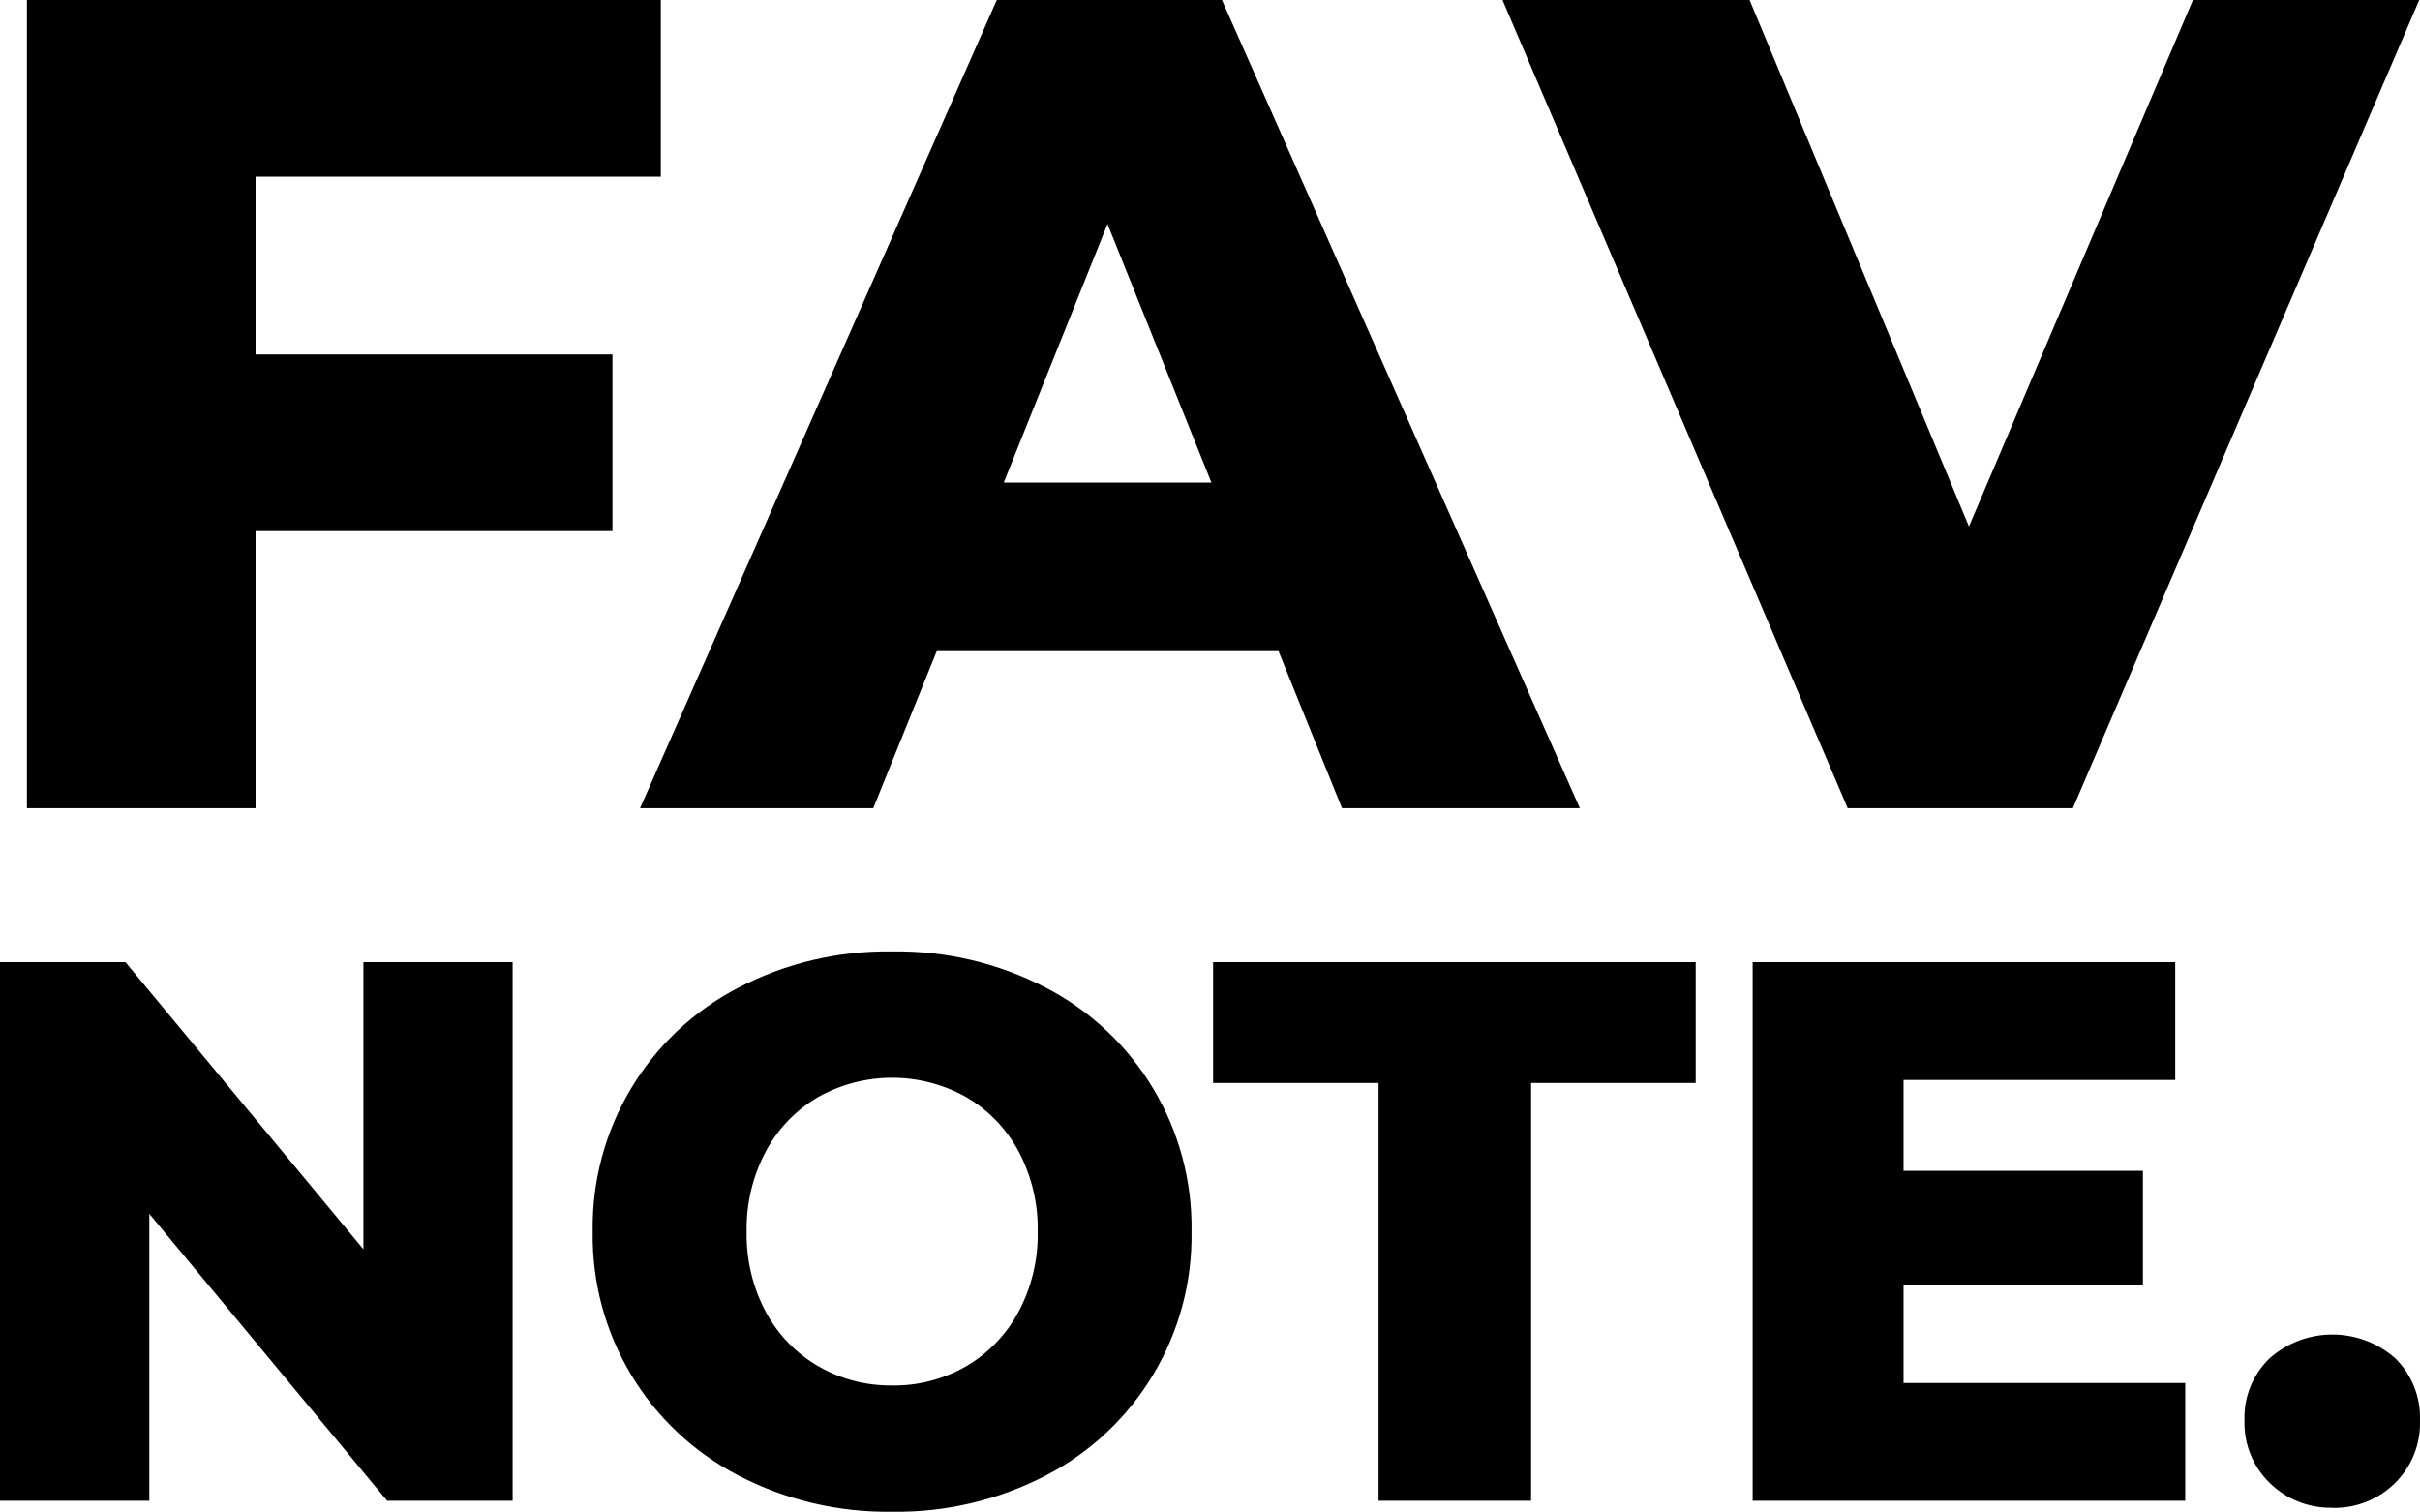
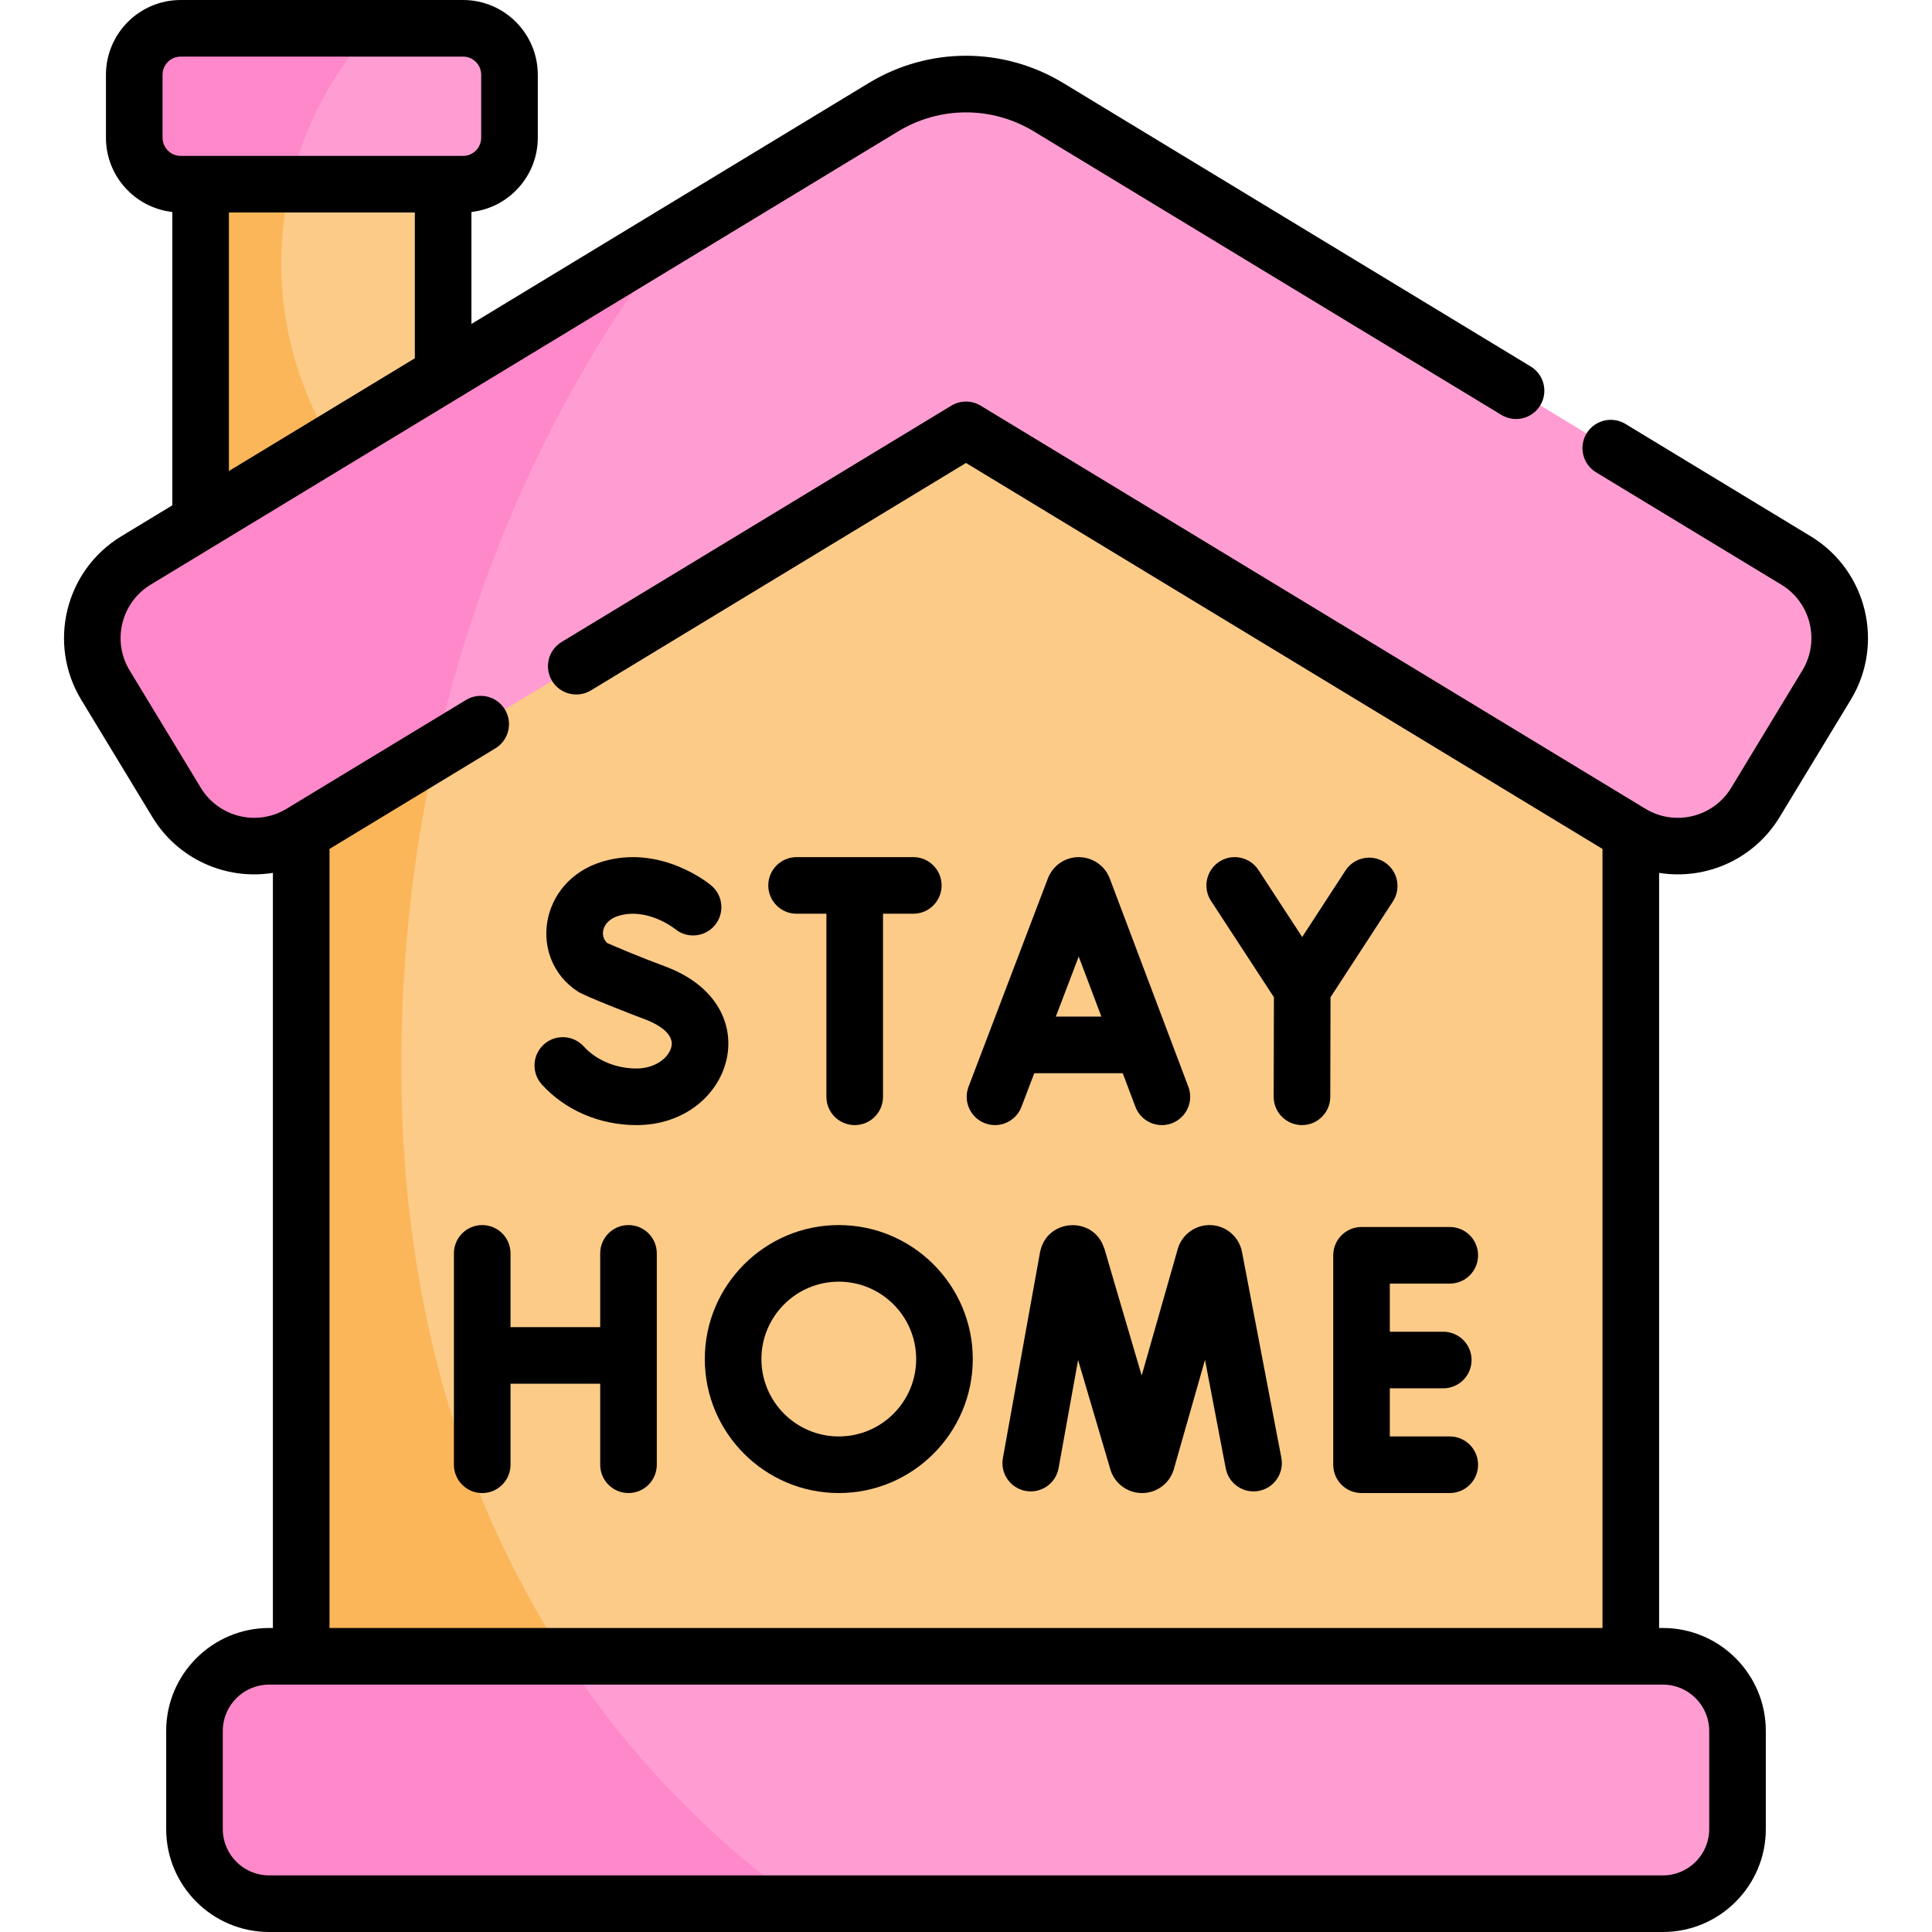
- <svg xmlns="http://www.w3.org/2000/svg" width="71.916" height="44.925" viewBox="0 0 71.916 44.925">
-   <path d="M8.994-15.75v5.284H19.6v5.25H8.994V3.018H2.2V-21H21.037v5.25Zm30.4,14.1H29.238L27.351,3.018H20.42L31.022-21h6.691L48.349,3.018H41.281ZM37.4-6.658l-3.088-7.686L31.228-6.658ZM73.293-21,63,3.018H56.309L46.05-21h7.343L59.912-5.354,66.568-21ZM16.634,7.593V23.6H12.906L5.838,15.072V23.6H1.4V7.593H5.128L12.2,16.125V7.593ZM27.911,23.925a9.577,9.577,0,0,1-4.563-1.075A8.015,8.015,0,0,1,19.013,15.6a8.015,8.015,0,0,1,4.335-7.251,9.577,9.577,0,0,1,4.563-1.075,9.577,9.577,0,0,1,4.563,1.075A8.015,8.015,0,0,1,36.809,15.6a8.015,8.015,0,0,1-4.335,7.251A9.577,9.577,0,0,1,27.911,23.925Zm0-3.751a4.289,4.289,0,0,0,2.2-.572,4.113,4.113,0,0,0,1.555-1.613,4.883,4.883,0,0,0,.572-2.39,4.883,4.883,0,0,0-.572-2.39A4.113,4.113,0,0,0,30.107,11.6a4.5,4.5,0,0,0-4.392,0,4.113,4.113,0,0,0-1.555,1.613,4.883,4.883,0,0,0-.572,2.39,4.883,4.883,0,0,0,.572,2.39A4.113,4.113,0,0,0,25.715,19.6,4.289,4.289,0,0,0,27.911,20.173Zm14.456-8.99H37.45V7.593H51.792v3.591H46.9V23.6H42.367ZM66.339,20.1v3.5H53.484V7.593H66.042v3.5H57.968v2.7h7.114v3.385H57.968V20.1Zm4.369,3.706a2.56,2.56,0,0,1-1.853-.732,2.471,2.471,0,0,1-.755-1.853,2.444,2.444,0,0,1,.743-1.853,2.82,2.82,0,0,1,3.74,0,2.464,2.464,0,0,1,.732,1.853,2.491,2.491,0,0,1-.743,1.853A2.549,2.549,0,0,1,70.708,23.81Z" transform="translate(-1.4 21)" />
+ <svg xmlns="http://www.w3.org/2000/svg" id="Capa_1" enable-background="new 0 0 512 512" height="512" viewBox="0 0 512 512" width="512">
+   <g>
+     <g>
+       <path d="m53.165 28.156h64.27v132.308h-64.27z" fill="#fccb88" />
+       <path d="m79.821 167.966v303.753h352.359v-303.753l-176.18-93.26z" fill="#fccb88" />
+       <path d="m106.346 282.532c0-51.459 10.09-100.136 28.045-143.453l-54.571 28.887v303.752h95.283c-42.512-45.906-68.757-109.313-68.757-189.186z" fill="#fab659" />
+       <path d="m74.531 69.793c0-14.953 3.603-29.087 10.002-41.638h-31.368v132.308h64.27v-12.595c-25.875-16.87-42.904-45.54-42.904-78.075z" fill="#fab659" />
+       <g fill="#ff9dd3">
+         <path d="m475.972 148.535-198.076-120.112c-13.457-8.16-30.335-8.162-43.792-.001l-198.076 120.113c-11.351 6.883-14.973 21.665-8.09 33.017l18.866 31.111c6.883 11.351 21.665 14.973 33.017 8.09l176.179-106.835 176.18 106.834c11.351 6.883 26.133 3.261 33.017-8.09l18.865-31.11c6.883-11.351 3.261-26.133-8.09-33.017z" />
+         <path d="m440.683 438.937h-369.366c-10.923 0-19.777 8.855-19.777 19.777v26.009c0 10.923 8.854 19.777 19.777 19.777h369.366c10.923 0 19.777-8.854 19.777-19.777v-26.009c0-10.922-8.854-19.777-19.777-19.777z" />
+         <path d="m122.713 7.5h-74.827c-6.798 0-12.308 5.51-12.308 12.308v16.695c0 6.798 5.51 12.308 12.308 12.308h74.827c6.798 0 12.308-5.51 12.308-12.308v-16.695c0-6.797-5.511-12.308-12.308-12.308z" />
+       </g>
+       <path d="m179.003 61.836-142.975 86.699c-11.351 6.883-14.973 21.666-8.09 33.017l18.865 31.111c6.883 11.352 21.665 14.973 33.017 8.09l35.636-21.609c11.58-51.944 33.714-98.84 63.547-137.308z" fill="#ff88ca" />
+       <path d="m149.533 438.937h-78.216c-10.923 0-19.777 8.854-19.777 19.777v26.009c0 10.922 8.854 19.777 19.777 19.777h140.815c-24.448-17.716-45.695-39.606-62.599-65.563z" fill="#ff88ca" />
+       <path d="m98.857 7.5h-50.971c-6.798 0-12.308 5.511-12.308 12.308v16.695c0 6.797 5.51 12.308 12.308 12.308h29.069c3.666-15.607 11.336-29.732 21.902-41.311z" fill="#ff88ca" />
+     </g>
+     <g>
+       <path d="m294.087 232.785c-.026-.068-.053-.136-.081-.204-1.358-3.305-4.559-5.407-8.119-5.435-3.574.003-6.756 2.143-8.109 5.45-.023.056-.045.112-.067.169l-21.034 55.228c-1.474 3.871.469 8.204 4.339 9.678 3.872 1.474 8.204-.469 9.678-4.34l3.399-8.924h23.441l3.36 8.903c1.134 3.003 3.987 4.854 7.019 4.854 5.205 0 8.875-5.223 7.016-10.15zm-14.279 36.623 6.062-15.915 6.006 15.915z" />
+       <path d="m163.932 242.708c7.618-2.295 14.733 3.294 14.957 3.473 3.17 2.627 7.872 2.208 10.526-.95 2.665-3.17 2.255-7.901-.915-10.567-.537-.452-13.336-11.005-28.894-6.319-16.844 5.074-19.799 25.732-6.465 34.426 1.995 1.299 15.433 6.49 17.797 7.362 1.825.673 7.723 3.172 7.027 7.071-.523 2.929-4.143 5.958-9.295 5.958-5.429 0-10.649-2.183-13.963-5.84-2.781-3.068-7.524-3.303-10.594-.521-3.069 2.781-3.302 7.524-.521 10.594 6.201 6.842 15.342 10.767 25.078 10.767 25.471 0 35.568-31.734 7.46-42.103-6.795-2.506-13.127-5.234-15.161-6.123-2.119-1.771-1.546-5.87 2.963-7.228z" />
+       <path d="m366.943 228.503c-3.471-2.259-8.118-1.278-10.377 2.194l-11.47 17.62-11.603-17.77c-2.265-3.469-6.913-4.443-10.38-2.18-3.468 2.265-4.444 6.912-2.179 10.38l16.667 25.525-.065 26.372c-.01 4.142 3.339 7.508 7.481 7.518h.019c4.133 0 7.489-3.346 7.5-7.481l.065-26.397 16.537-25.403c2.259-3.472 1.276-8.118-2.195-10.378z" />
+       <path d="m226.506 298.163c4.142 0 7.5-3.357 7.5-7.5v-48.516h8.03c4.142 0 7.5-3.358 7.5-7.5s-3.358-7.5-7.5-7.5h-30.936c-4.142 0-7.5 3.358-7.5 7.5s3.358 7.5 7.5 7.5h7.905v48.516c.001 4.142 3.359 7.5 7.501 7.5z" />
+       <path d="m312.119 330.976-9.563 33.548c-13.352-45.25-9.064-31.116-10.003-33.888-2.849-8.49-15.208-7.738-16.933 1.219l-9.846 54.549c-.736 4.076 1.973 7.977 6.049 8.713 4.073.735 7.977-1.972 8.713-6.049l5.17-28.647 8.56 29.013c.026.089.054.177.083.265 1.202 3.579 4.537 5.976 8.309 5.976h.045c3.79-.02 7.123-2.455 8.293-6.06.028-.085.054-.172.079-.259l8.263-28.985 5.499 28.774c.778 4.068 4.708 6.737 8.774 5.959 4.069-.777 6.736-4.706 5.959-8.774l-10.446-54.656c-.794-3.898-4.123-6.777-8.095-7.001-4.159-.236-7.817 2.486-8.91 6.303z" />
+       <path d="m166.558 395.673c4.142 0 7.5-3.358 7.5-7.5v-56.016c0-4.142-3.358-7.5-7.5-7.5s-7.5 3.358-7.5 7.5v19.547h-23.764v-19.547c0-4.142-3.358-7.5-7.5-7.5s-7.5 3.358-7.5 7.5v56.016c0 4.142 3.358 7.5 7.5 7.5s7.5-3.358 7.5-7.5v-21.469h23.764v21.469c0 4.142 3.357 7.5 7.5 7.5z" />
+       <path d="m384.206 340.168c4.142 0 7.5-3.358 7.5-7.5s-3.358-7.5-7.5-7.5h-23.388c-4.142 0-7.5 3.358-7.5 7.5v55.505c0 4.142 3.358 7.5 7.5 7.5h23.388c4.142 0 7.5-3.358 7.5-7.5s-3.358-7.5-7.5-7.5h-15.888v-12.753h14.163c4.142 0 7.5-3.358 7.5-7.5s-3.358-7.5-7.5-7.5h-14.163v-12.752z" />
+       <path d="m186.78 360.165c0 19.579 15.929 35.508 35.508 35.508s35.508-15.929 35.508-35.508-15.929-35.508-35.508-35.508c-19.58 0-35.508 15.928-35.508 35.508zm35.508-20.508c11.308 0 20.508 9.2 20.508 20.508 0 11.309-9.2 20.508-20.508 20.508s-20.508-9.2-20.508-20.508c0-11.309 9.2-20.508 20.508-20.508z" />
+       <path d="m40.391 216.551c6.636 10.944 19.226 16.785 31.93 14.775v200.111h-1.004c-15.041 0-27.277 12.236-27.277 27.277v26.009c0 15.041 12.237 27.277 27.277 27.277h369.366c15.041 0 27.277-12.237 27.277-27.277v-26.009c0-15.041-12.236-27.277-27.277-27.277h-1.003v-200.11c12.676 2.005 25.282-3.813 31.93-14.776l18.865-31.11c9.017-14.869 4.255-34.302-10.614-43.318l-49.106-29.778c-3.542-2.148-8.154-1.017-10.302 2.524s-1.018 8.154 2.524 10.302l49.106 29.778c7.796 4.728 10.293 14.917 5.565 22.715l-18.865 31.11c-4.728 7.796-14.917 10.293-22.715 5.565l-176.179-106.835c-2.39-1.449-5.388-1.449-7.777 0l-103.287 62.632c-3.542 2.148-4.672 6.76-2.524 10.302 2.147 3.542 6.76 4.672 10.302 2.524l99.397-60.274 168.68 102.287v206.462h-337.359v-206.462c8.494-5.15 35.006-21.227 43.96-26.657 3.559-2.158 4.663-6.778 2.524-10.302-2.147-3.542-6.759-4.672-10.302-2.524l-47.572 28.847c-7.798 4.728-17.986 2.231-22.715-5.565l-18.866-31.111c-4.728-7.797-2.231-17.987 5.565-22.715 14.611-8.86 198.077-120.113 198.077-120.113 11.105-6.735 24.905-6.735 36.014.001l123.876 75.118c3.542 2.148 8.154 1.017 10.302-2.524 2.148-3.542 1.018-8.154-2.524-10.302l-123.875-75.118c-15.907-9.646-35.667-9.646-51.569 0l-105.282 63.841v-29.673c9.879-1.109 17.586-9.505 17.586-19.675v-16.695c.001-10.922-8.885-19.808-19.807-19.808h-74.827c-10.923 0-19.808 8.886-19.808 19.808v16.695c0 10.17 7.708 18.566 17.587 19.675v77.742l-13.525 8.201c-14.869 9.017-19.63 28.449-10.614 43.318zm412.569 242.163v26.009c0 6.77-5.507 12.277-12.277 12.277h-369.366c-6.77 0-12.277-5.508-12.277-12.277v-26.009c0-6.77 5.508-12.277 12.277-12.277h369.366c6.77 0 12.277 5.507 12.277 12.277zm-392.296-402.403h49.27v38.636l-49.27 29.876zm-17.586-19.808v-16.695c0-2.651 2.157-4.808 4.808-4.808h74.827c2.651 0 4.808 2.157 4.808 4.808v16.695c0 2.651-2.157 4.808-4.808 4.808-21.765 0-53.103 0-74.827 0-2.652 0-4.808-2.157-4.808-4.808z" />
+     </g>
+   </g>
</svg>
